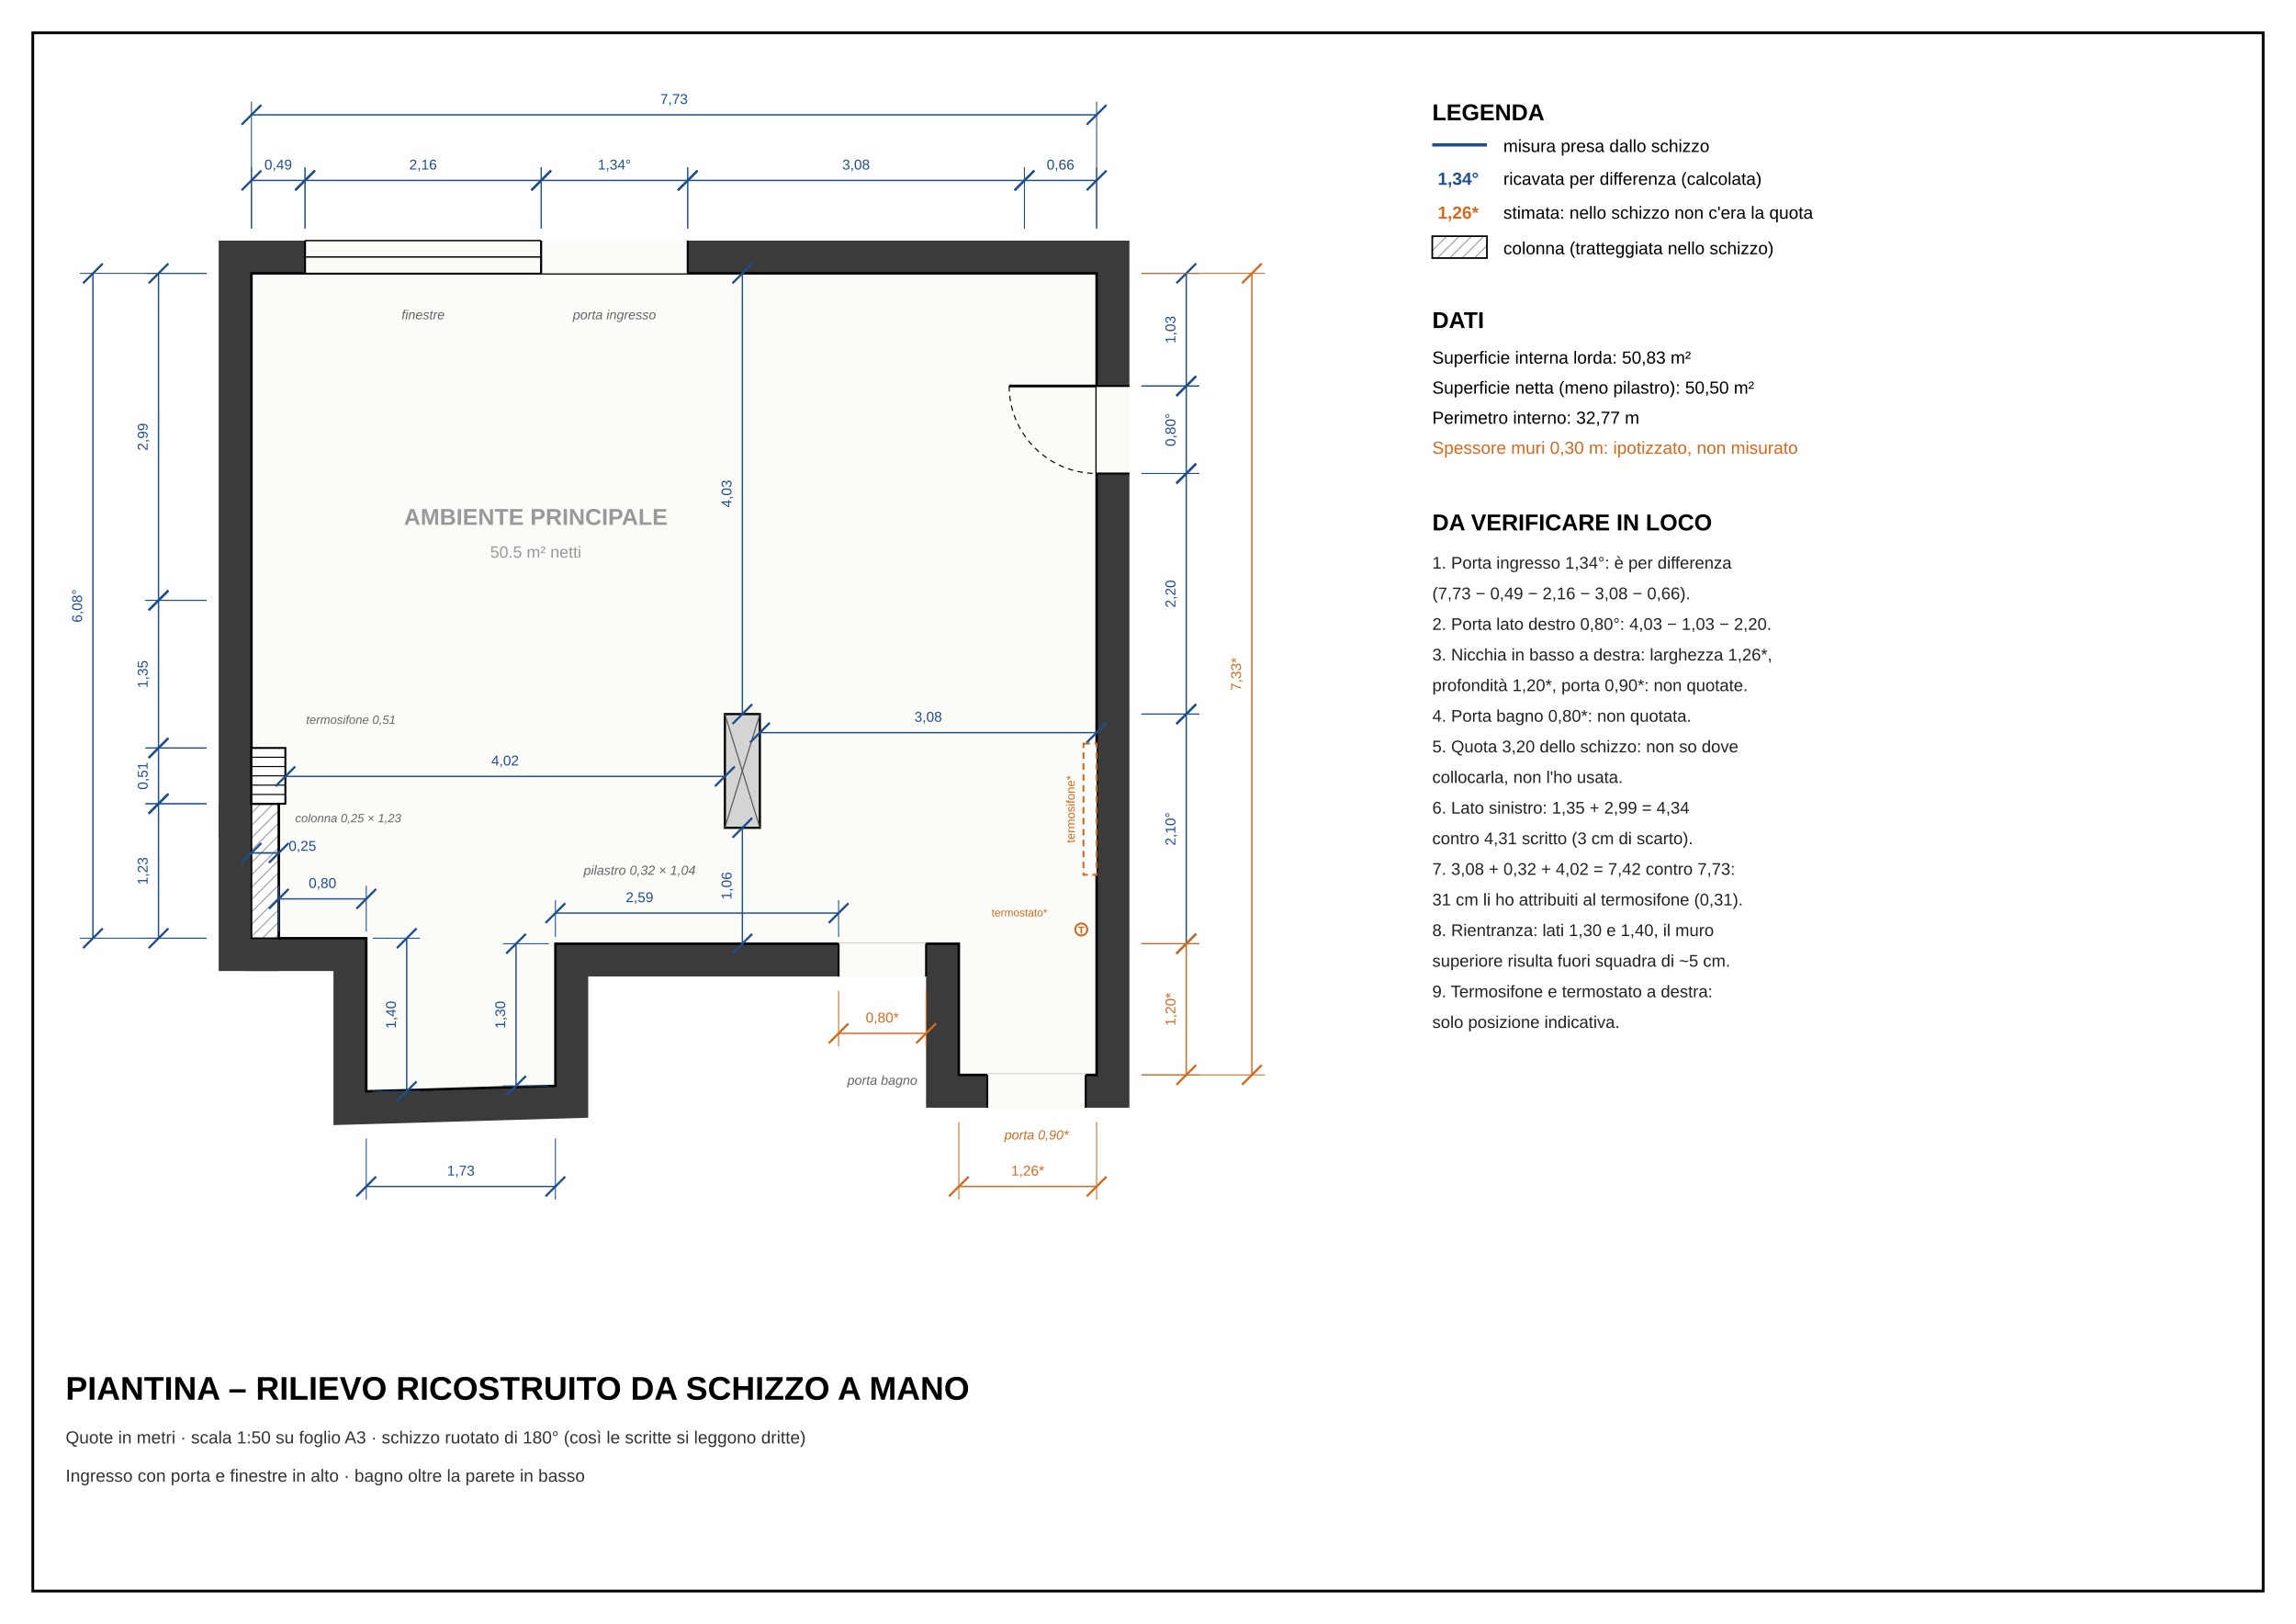
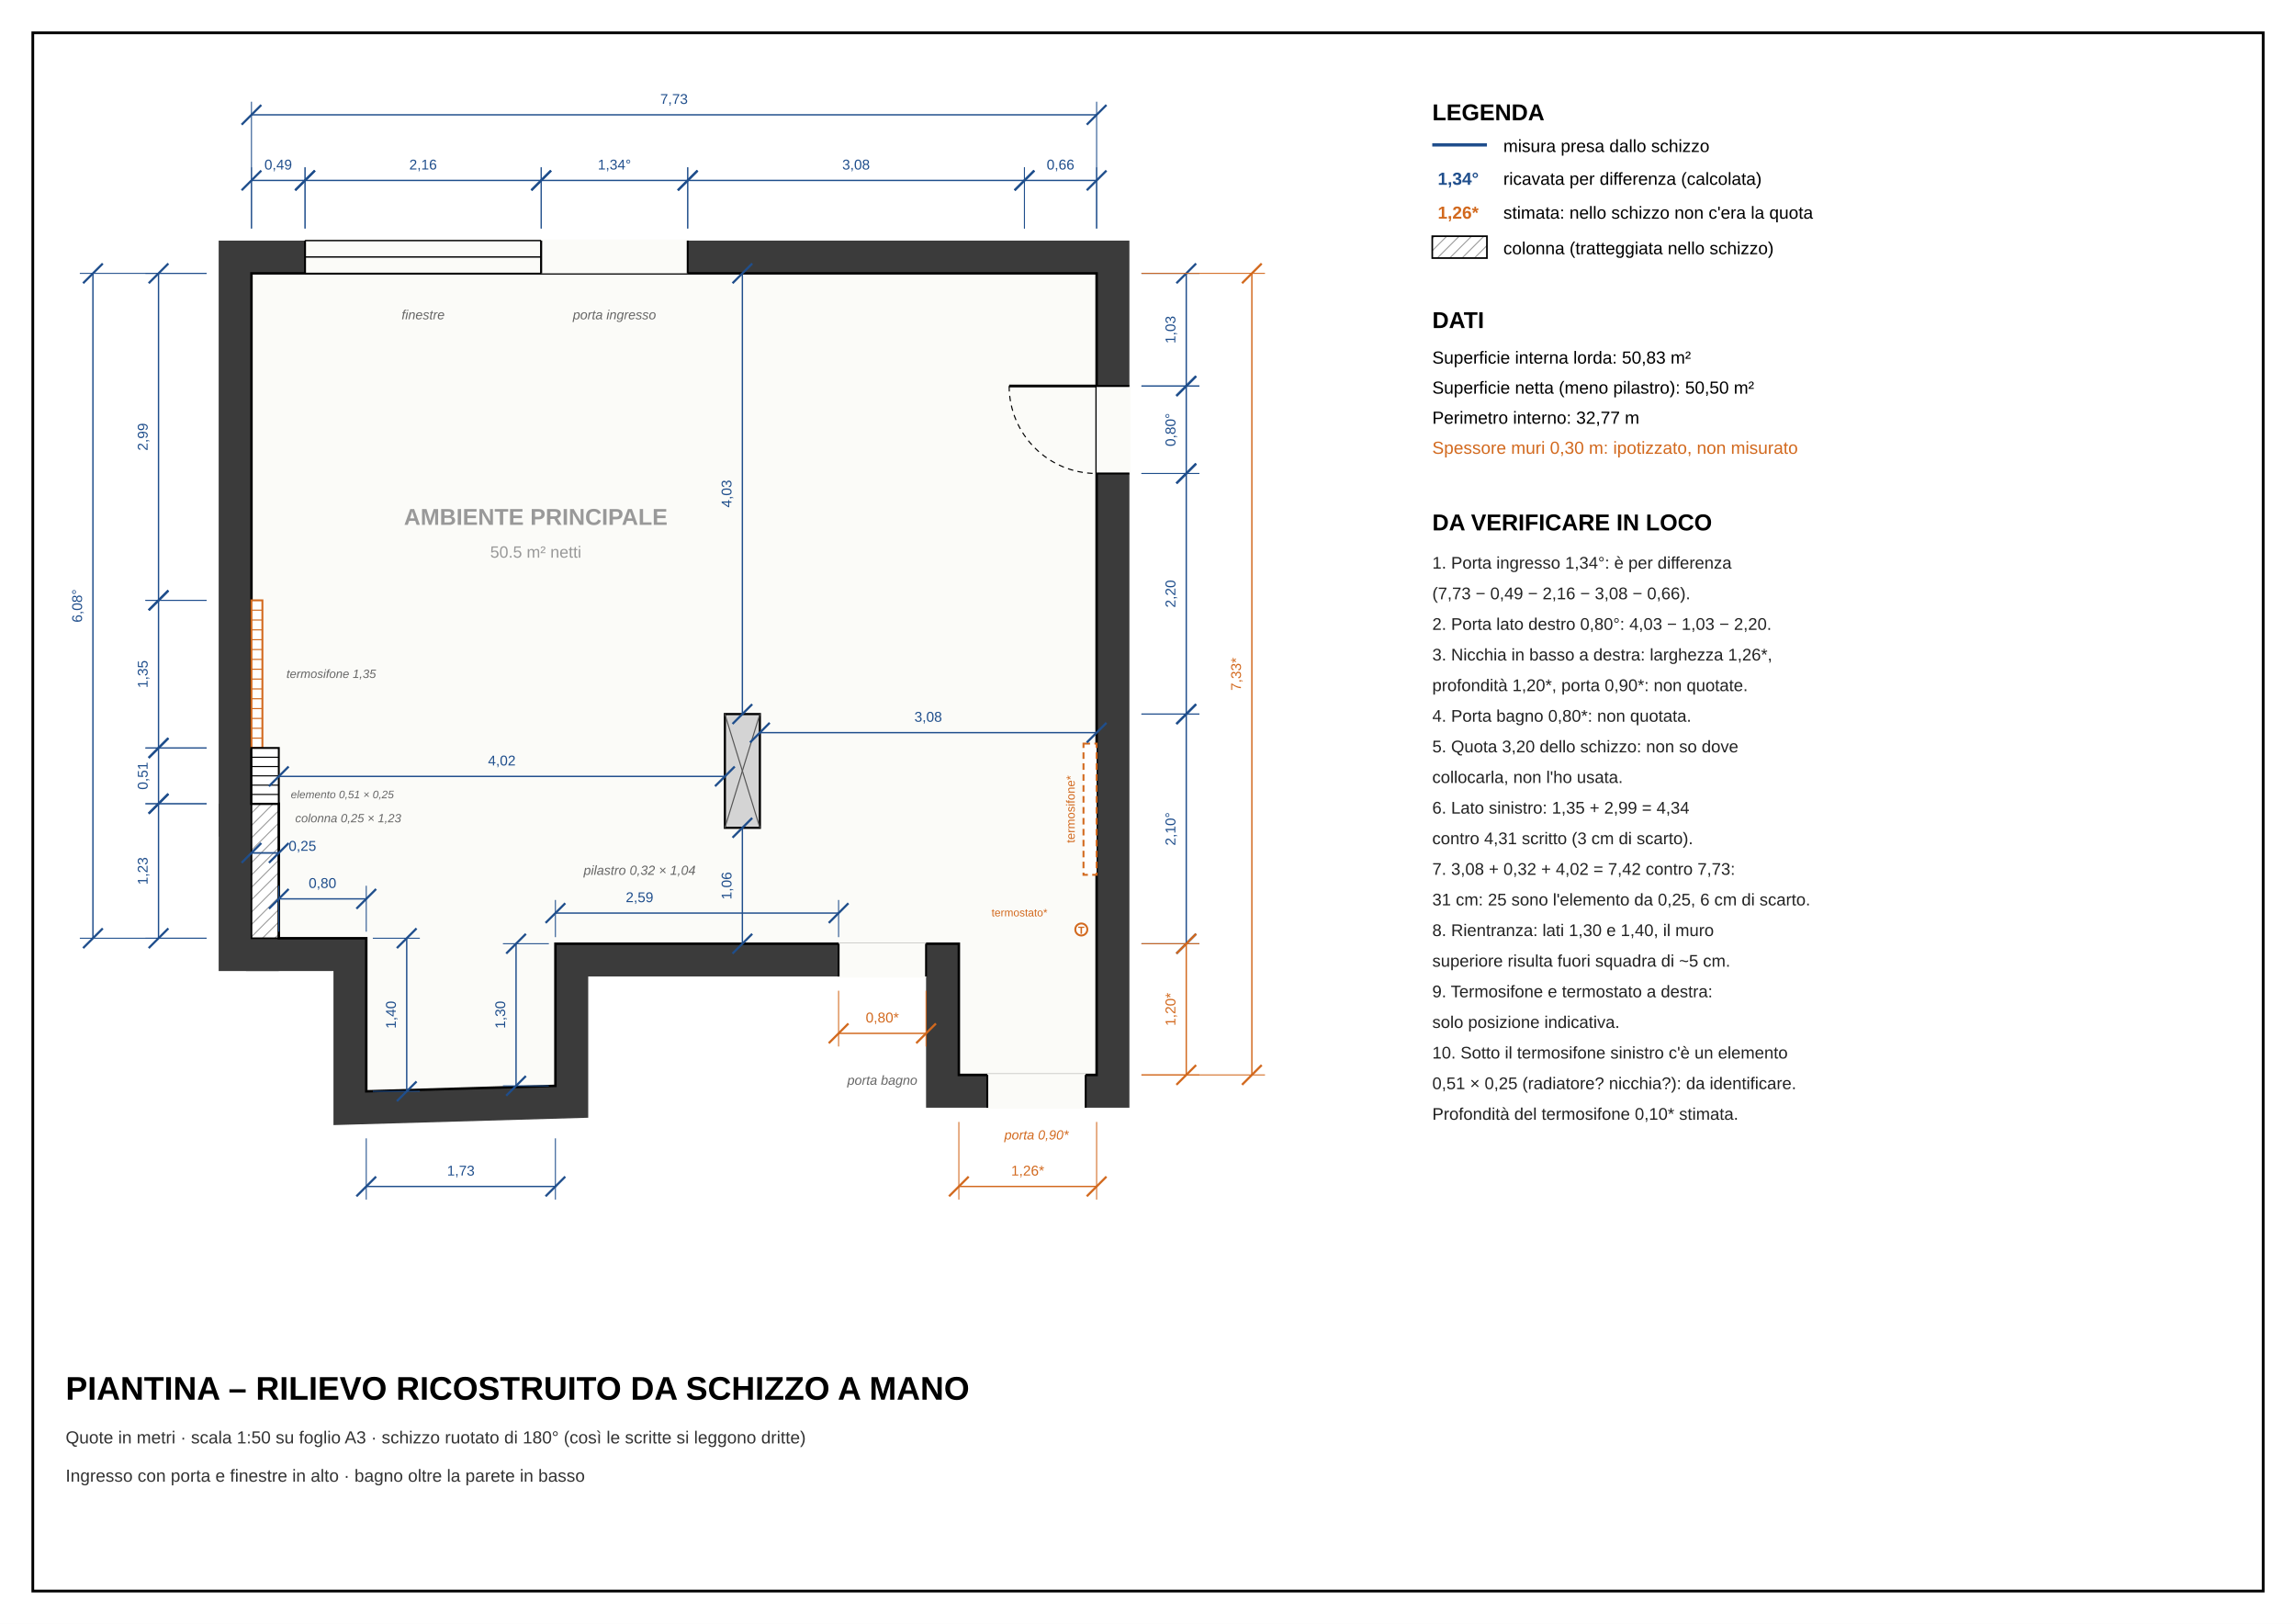
<svg xmlns="http://www.w3.org/2000/svg" width="420mm" height="297mm" viewBox="0 0 420 297" font-family="Arial, Helvetica, sans-serif">
  <defs>
    <pattern id="hatch" width="1.6" height="1.6" patternUnits="userSpaceOnUse" patternTransform="rotate(45)">
      <line x1="0" y1="0" x2="0" y2="1.6" stroke="#777" stroke-width="0.25" />
    </pattern>
  </defs>
  <rect width="420" height="297" fill="#ffffff" />
  <rect x="6" y="6" width="408" height="285" fill="none" stroke="#000" stroke-width="0.5" />
  <polygon points="46.00,50.00 200.60,50.00 200.60,196.60 175.40,196.60 175.40,172.60 101.60,172.60 101.60,198.60 67.00,199.60 67.00,171.60 51.00,171.60 51.00,147.00 46.00,147.00" fill="none" stroke="#3b3b3b" stroke-width="12.00" stroke-linejoin="miter" stroke-miterlimit="10" />
  <polygon points="46.00,50.00 200.60,50.00 200.60,196.60 175.40,196.60 175.40,172.60 101.60,172.60 101.60,198.60 67.00,199.60 67.00,171.60 51.00,171.60 51.00,147.00 46.00,147.00" fill="#fbfbf8" stroke="none" />
  <rect x="40.00" y="147.00" width="11.00" height="30.60" fill="#3b3b3b" stroke="none" stroke-width="0.25" />
  <rect x="46.00" y="147.00" width="5.00" height="24.60" fill="#fff" stroke="none" stroke-width="0.25" />
  <rect x="46.00" y="147.00" width="5.00" height="24.60" fill="url(#hatch)" stroke="#000" stroke-width="0.3" />
  <polygon points="46.00,50.00 200.60,50.00 200.60,196.60 175.40,196.60 175.40,172.60 101.60,172.60 101.60,198.60 67.00,199.60 67.00,171.60 51.00,171.60 51.00,147.00 46.00,147.00" fill="none" stroke="#000" stroke-width="0.45" stroke-linejoin="miter" />
  <rect x="55.80" y="43.80" width="43.20" height="6.20" fill="#fbfbf8" stroke="none" stroke-width="0.25" />
  <line x1="55.80" y1="44.00" x2="55.80" y2="50.00" stroke="#000" stroke-width="0.35" />
  <line x1="99.00" y1="44.00" x2="99.00" y2="50.00" stroke="#000" stroke-width="0.35" />
  <line x1="55.80" y1="44.00" x2="99.00" y2="44.00" stroke="#000" stroke-width="0.25" />
  <line x1="55.80" y1="47.00" x2="99.00" y2="47.00" stroke="#000" stroke-width="0.25" />
  <line x1="55.80" y1="50.00" x2="99.00" y2="50.00" stroke="#000" stroke-width="0.25" />
  <rect x="99.00" y="43.80" width="26.80" height="6.20" fill="#fbfbf8" stroke="none" stroke-width="0.25" />
  <line x1="99.00" y1="44.00" x2="99.00" y2="50.00" stroke="#000" stroke-width="0.35" />
  <line x1="125.80" y1="44.00" x2="125.80" y2="50.00" stroke="#000" stroke-width="0.35" />
  <rect x="200.60" y="70.60" width="6.20" height="16.00" fill="#fbfbf8" stroke="none" stroke-width="0.25" />
  <line x1="200.60" y1="70.60" x2="206.60" y2="70.60" stroke="#000" stroke-width="0.35" />
  <line x1="200.60" y1="86.60" x2="206.60" y2="86.60" stroke="#000" stroke-width="0.35" />
  <line x1="200.60" y1="70.60" x2="184.60" y2="70.60" stroke="#000" stroke-width="0.5" />
  <path d="M 184.60 70.60 A 16.00 16.00 0 0 0 200.60 86.60" fill="none" stroke="#000" stroke-width="0.2" stroke-dasharray="1 0.8" />
  <rect x="153.40" y="172.40" width="16.00" height="6.40" fill="#fbfbf8" stroke="none" stroke-width="0.25" />
  <line x1="153.40" y1="172.60" x2="153.40" y2="178.60" stroke="#000" stroke-width="0.35" />
  <line x1="169.40" y1="172.60" x2="169.40" y2="178.60" stroke="#000" stroke-width="0.35" />
  <rect x="180.60" y="196.40" width="18.00" height="6.40" fill="#fbfbf8" stroke="none" stroke-width="0.25" />
  <line x1="180.60" y1="196.60" x2="180.60" y2="202.60" stroke="#000" stroke-width="0.35" />
  <line x1="198.60" y1="196.60" x2="198.60" y2="202.60" stroke="#000" stroke-width="0.35" />
  <rect x="180.60" y="196.40" width="18.00" height="6.40" fill="none" stroke="none" stroke-width="0.25" />
  <rect x="132.60" y="130.60" width="6.40" height="20.80" fill="#d4d4d4" stroke="#000" stroke-width="0.4" />
  <line x1="132.60" y1="130.60" x2="139.00" y2="151.40" stroke="#555" stroke-width="0.2" />
  <line x1="139.00" y1="130.60" x2="132.60" y2="151.40" stroke="#555" stroke-width="0.2" />
-   <rect x="46.00" y="136.80" width="6.20" height="10.20" fill="#fff" stroke="#000" stroke-width="0.35" />
-   <line x1="46.00" y1="138.50" x2="52.20" y2="138.50" stroke="#000" stroke-width="0.2" />
-   <line x1="46.00" y1="140.20" x2="52.20" y2="140.20" stroke="#000" stroke-width="0.2" />
-   <line x1="46.00" y1="141.90" x2="52.20" y2="141.90" stroke="#000" stroke-width="0.2" />
-   <line x1="46.00" y1="143.60" x2="52.20" y2="143.60" stroke="#000" stroke-width="0.2" />
-   <line x1="46.00" y1="145.30" x2="52.20" y2="145.30" stroke="#000" stroke-width="0.2" />
+   <rect x="46.00" y="109.80" width="2.00" height="27.00" fill="#fff" stroke="#d2691e" stroke-width="0.35" />
+   <line x1="46.00" y1="111.60" x2="48.00" y2="111.60" stroke="#d2691e" stroke-width="0.2" />
+   <line x1="46.00" y1="113.40" x2="48.00" y2="113.40" stroke="#d2691e" stroke-width="0.2" />
+   <line x1="46.00" y1="115.20" x2="48.00" y2="115.20" stroke="#d2691e" stroke-width="0.2" />
+   <line x1="46.00" y1="117.00" x2="48.00" y2="117.00" stroke="#d2691e" stroke-width="0.2" />
+   <line x1="46.00" y1="118.80" x2="48.00" y2="118.80" stroke="#d2691e" stroke-width="0.2" />
+   <line x1="46.00" y1="120.60" x2="48.00" y2="120.60" stroke="#d2691e" stroke-width="0.2" />
+   <line x1="46.00" y1="122.40" x2="48.00" y2="122.40" stroke="#d2691e" stroke-width="0.2" />
+   <line x1="46.00" y1="124.20" x2="48.00" y2="124.20" stroke="#d2691e" stroke-width="0.2" />
+   <line x1="46.00" y1="126.00" x2="48.00" y2="126.00" stroke="#d2691e" stroke-width="0.2" />
+   <line x1="46.00" y1="127.80" x2="48.00" y2="127.80" stroke="#d2691e" stroke-width="0.2" />
+   <line x1="46.00" y1="129.60" x2="48.00" y2="129.60" stroke="#d2691e" stroke-width="0.2" />
+   <line x1="46.00" y1="131.40" x2="48.00" y2="131.40" stroke="#d2691e" stroke-width="0.2" />
+   <line x1="46.00" y1="133.20" x2="48.00" y2="133.20" stroke="#d2691e" stroke-width="0.2" />
+   <line x1="46.00" y1="135.00" x2="48.00" y2="135.00" stroke="#d2691e" stroke-width="0.2" />
+   <rect x="46.00" y="136.80" width="5.00" height="10.20" fill="#fff" stroke="#000" stroke-width="0.35" />
+   <line x1="46.00" y1="138.50" x2="51.00" y2="138.50" stroke="#000" stroke-width="0.2" />
+   <line x1="46.00" y1="140.20" x2="51.00" y2="140.20" stroke="#000" stroke-width="0.2" />
+   <line x1="46.00" y1="141.90" x2="51.00" y2="141.90" stroke="#000" stroke-width="0.2" />
+   <line x1="46.00" y1="143.60" x2="51.00" y2="143.60" stroke="#000" stroke-width="0.2" />
+   <line x1="46.00" y1="145.30" x2="51.00" y2="145.30" stroke="#000" stroke-width="0.2" />
  <rect x="198.20" y="136.00" width="2.40" height="24.00" fill="#fff" stroke="#d2691e" stroke-width="0.35" stroke-dasharray="1.2 0.8" />
  <text x="196.60" y="148.00" font-size="2.2" fill="#d2691e" text-anchor="middle" font-weight="normal" font-style="normal" transform="rotate(-90 196.60 148.00)">termosifone*</text>
  <circle cx="197.80" cy="170.00" r="1.1" fill="#fff" stroke="#d2691e" stroke-width="0.35" />
  <text x="197.80" y="170.80" font-size="1.9" fill="#d2691e" text-anchor="middle" font-weight="bold">T</text>
  <text x="191.60" y="167.60" font-size="2.0" fill="#d2691e" text-anchor="end" font-weight="normal" font-style="normal">termostato*</text>
  <text x="77.40" y="58.40" font-size="2.4" fill="#666666" text-anchor="middle" font-weight="normal" font-style="italic">finestre</text>
  <text x="112.40" y="58.40" font-size="2.4" fill="#666666" text-anchor="middle" font-weight="normal" font-style="italic">porta ingresso</text>
  <text x="117.00" y="160.00" font-size="2.4" fill="#666666" text-anchor="middle" font-weight="normal" font-style="italic">pilastro 0,32 × 1,04</text>
-   <text x="56.00" y="132.40" font-size="2.2" fill="#666666" text-anchor="start" font-weight="normal" font-style="italic">termosifone 0,51</text>
+   <text x="52.40" y="124.00" font-size="2.2" fill="#666666" text-anchor="start" font-weight="normal" font-style="italic">termosifone 1,35</text>
+   <text x="53.20" y="146.00" font-size="2.0" fill="#666666" text-anchor="start" font-weight="normal" font-style="italic">elemento 0,51 × 0,25</text>
  <text x="54.00" y="150.40" font-size="2.2" fill="#666666" text-anchor="start" font-weight="normal" font-style="italic">colonna 0,25 × 1,23</text>
  <text x="161.40" y="198.40" font-size="2.4" fill="#666666" text-anchor="middle" font-weight="normal" font-style="italic">porta bagno</text>
  <text x="189.60" y="208.40" font-size="2.4" fill="#d2691e" text-anchor="middle" font-weight="normal" font-style="italic">porta 0,90*</text>
  <text x="98.00" y="96.00" font-size="4.2" fill="#999" text-anchor="middle" font-weight="bold" font-style="normal">AMBIENTE PRINCIPALE</text>
  <text x="98.00" y="102.00" font-size="3.0" fill="#999" text-anchor="middle" font-weight="normal" font-style="normal">50.5 m² netti</text>
  <line x1="46.00" y1="41.80" x2="46.00" y2="30.60" stroke="#1f4e8c" stroke-width="0.18" />
  <line x1="55.80" y1="41.80" x2="55.80" y2="30.60" stroke="#1f4e8c" stroke-width="0.18" />
  <line x1="46.00" y1="33.00" x2="55.80" y2="33.00" stroke="#1f4e8c" stroke-width="0.25" />
  <line x1="44.20" y1="34.80" x2="47.80" y2="31.20" stroke="#1f4e8c" stroke-width="0.4" />
  <line x1="54.00" y1="34.80" x2="57.60" y2="31.20" stroke="#1f4e8c" stroke-width="0.4" />
  <text x="50.90" y="31.00" font-size="2.6" fill="#1f4e8c" text-anchor="middle" font-weight="normal" font-style="normal">0,49</text>
  <line x1="55.80" y1="41.80" x2="55.80" y2="30.60" stroke="#1f4e8c" stroke-width="0.18" />
  <line x1="99.00" y1="41.80" x2="99.00" y2="30.60" stroke="#1f4e8c" stroke-width="0.18" />
  <line x1="55.80" y1="33.00" x2="99.00" y2="33.00" stroke="#1f4e8c" stroke-width="0.25" />
  <line x1="54.00" y1="34.80" x2="57.60" y2="31.20" stroke="#1f4e8c" stroke-width="0.4" />
  <line x1="97.20" y1="34.80" x2="100.80" y2="31.20" stroke="#1f4e8c" stroke-width="0.4" />
  <text x="77.40" y="31.00" font-size="2.6" fill="#1f4e8c" text-anchor="middle" font-weight="normal" font-style="normal">2,16</text>
  <line x1="99.00" y1="41.80" x2="99.00" y2="30.60" stroke="#1f4e8c" stroke-width="0.18" />
  <line x1="125.80" y1="41.80" x2="125.80" y2="30.60" stroke="#1f4e8c" stroke-width="0.18" />
  <line x1="99.00" y1="33.00" x2="125.80" y2="33.00" stroke="#1f4e8c" stroke-width="0.25" />
  <line x1="97.20" y1="34.80" x2="100.80" y2="31.20" stroke="#1f4e8c" stroke-width="0.4" />
  <line x1="124.00" y1="34.80" x2="127.60" y2="31.20" stroke="#1f4e8c" stroke-width="0.4" />
  <text x="112.40" y="31.00" font-size="2.6" fill="#1f4e8c" text-anchor="middle" font-weight="normal" font-style="normal">1,34°</text>
  <line x1="125.80" y1="41.80" x2="125.80" y2="30.60" stroke="#1f4e8c" stroke-width="0.18" />
  <line x1="187.40" y1="41.80" x2="187.40" y2="30.60" stroke="#1f4e8c" stroke-width="0.18" />
  <line x1="125.80" y1="33.00" x2="187.40" y2="33.00" stroke="#1f4e8c" stroke-width="0.25" />
  <line x1="124.00" y1="34.80" x2="127.60" y2="31.20" stroke="#1f4e8c" stroke-width="0.4" />
  <line x1="185.60" y1="34.80" x2="189.20" y2="31.20" stroke="#1f4e8c" stroke-width="0.4" />
  <text x="156.60" y="31.00" font-size="2.6" fill="#1f4e8c" text-anchor="middle" font-weight="normal" font-style="normal">3,08</text>
  <line x1="187.40" y1="41.80" x2="187.40" y2="30.60" stroke="#1f4e8c" stroke-width="0.18" />
  <line x1="200.60" y1="41.80" x2="200.60" y2="30.60" stroke="#1f4e8c" stroke-width="0.18" />
  <line x1="187.40" y1="33.00" x2="200.60" y2="33.00" stroke="#1f4e8c" stroke-width="0.25" />
  <line x1="185.60" y1="34.80" x2="189.20" y2="31.20" stroke="#1f4e8c" stroke-width="0.4" />
  <line x1="198.80" y1="34.80" x2="202.40" y2="31.20" stroke="#1f4e8c" stroke-width="0.4" />
  <text x="194.00" y="31.00" font-size="2.6" fill="#1f4e8c" text-anchor="middle" font-weight="normal" font-style="normal">0,66</text>
  <line x1="46.00" y1="41.80" x2="46.00" y2="18.60" stroke="#1f4e8c" stroke-width="0.18" />
  <line x1="200.60" y1="41.80" x2="200.60" y2="18.60" stroke="#1f4e8c" stroke-width="0.18" />
  <line x1="46.00" y1="21.00" x2="200.60" y2="21.00" stroke="#1f4e8c" stroke-width="0.25" />
  <line x1="44.20" y1="22.80" x2="47.80" y2="19.20" stroke="#1f4e8c" stroke-width="0.4" />
  <line x1="198.80" y1="22.80" x2="202.40" y2="19.20" stroke="#1f4e8c" stroke-width="0.4" />
  <text x="123.30" y="19.00" font-size="2.6" fill="#1f4e8c" text-anchor="middle" font-weight="normal" font-style="normal">7,73</text>
  <line x1="208.80" y1="50.00" x2="219.40" y2="50.00" stroke="#1f4e8c" stroke-width="0.18" />
  <line x1="208.80" y1="70.60" x2="219.40" y2="70.60" stroke="#1f4e8c" stroke-width="0.18" />
  <line x1="217.00" y1="50.00" x2="217.00" y2="70.60" stroke="#1f4e8c" stroke-width="0.25" />
  <line x1="215.20" y1="51.80" x2="218.80" y2="48.20" stroke="#1f4e8c" stroke-width="0.4" />
  <line x1="215.20" y1="72.40" x2="218.80" y2="68.80" stroke="#1f4e8c" stroke-width="0.4" />
  <text x="215.00" y="60.30" font-size="2.6" fill="#1f4e8c" text-anchor="middle" font-weight="normal" font-style="normal" transform="rotate(-90 215.00 60.30)">1,03</text>
  <line x1="208.80" y1="70.60" x2="219.40" y2="70.60" stroke="#1f4e8c" stroke-width="0.18" />
  <line x1="208.80" y1="86.60" x2="219.40" y2="86.60" stroke="#1f4e8c" stroke-width="0.18" />
  <line x1="217.00" y1="70.60" x2="217.00" y2="86.60" stroke="#1f4e8c" stroke-width="0.25" />
  <line x1="215.20" y1="72.40" x2="218.80" y2="68.80" stroke="#1f4e8c" stroke-width="0.4" />
  <line x1="215.20" y1="88.40" x2="218.80" y2="84.80" stroke="#1f4e8c" stroke-width="0.4" />
  <text x="215.00" y="78.60" font-size="2.6" fill="#1f4e8c" text-anchor="middle" font-weight="normal" font-style="normal" transform="rotate(-90 215.00 78.60)">0,80°</text>
  <line x1="208.80" y1="86.60" x2="219.40" y2="86.60" stroke="#1f4e8c" stroke-width="0.18" />
  <line x1="208.80" y1="130.60" x2="219.40" y2="130.60" stroke="#1f4e8c" stroke-width="0.18" />
  <line x1="217.00" y1="86.60" x2="217.00" y2="130.60" stroke="#1f4e8c" stroke-width="0.25" />
  <line x1="215.20" y1="88.40" x2="218.80" y2="84.80" stroke="#1f4e8c" stroke-width="0.4" />
  <line x1="215.20" y1="132.40" x2="218.80" y2="128.80" stroke="#1f4e8c" stroke-width="0.4" />
  <text x="215.00" y="108.60" font-size="2.6" fill="#1f4e8c" text-anchor="middle" font-weight="normal" font-style="normal" transform="rotate(-90 215.00 108.60)">2,20</text>
  <line x1="208.80" y1="130.60" x2="219.40" y2="130.60" stroke="#1f4e8c" stroke-width="0.18" />
  <line x1="208.80" y1="172.60" x2="219.40" y2="172.60" stroke="#1f4e8c" stroke-width="0.18" />
  <line x1="217.00" y1="130.60" x2="217.00" y2="172.60" stroke="#1f4e8c" stroke-width="0.25" />
  <line x1="215.20" y1="132.40" x2="218.80" y2="128.80" stroke="#1f4e8c" stroke-width="0.4" />
  <line x1="215.20" y1="174.40" x2="218.80" y2="170.80" stroke="#1f4e8c" stroke-width="0.4" />
  <text x="215.00" y="151.60" font-size="2.6" fill="#1f4e8c" text-anchor="middle" font-weight="normal" font-style="normal" transform="rotate(-90 215.00 151.60)">2,10°</text>
  <line x1="208.80" y1="172.60" x2="219.40" y2="172.60" stroke="#d2691e" stroke-width="0.18" />
  <line x1="208.80" y1="196.60" x2="219.40" y2="196.60" stroke="#d2691e" stroke-width="0.18" />
  <line x1="217.00" y1="172.60" x2="217.00" y2="196.60" stroke="#d2691e" stroke-width="0.25" />
  <line x1="215.20" y1="174.40" x2="218.80" y2="170.80" stroke="#d2691e" stroke-width="0.4" />
  <line x1="215.20" y1="198.40" x2="218.80" y2="194.80" stroke="#d2691e" stroke-width="0.4" />
  <text x="215.00" y="184.60" font-size="2.6" fill="#d2691e" text-anchor="middle" font-weight="normal" font-style="normal" transform="rotate(-90 215.00 184.60)">1,20*</text>
  <line x1="208.80" y1="50.00" x2="231.40" y2="50.00" stroke="#d2691e" stroke-width="0.18" />
  <line x1="208.80" y1="196.60" x2="231.40" y2="196.60" stroke="#d2691e" stroke-width="0.18" />
  <line x1="229.00" y1="50.00" x2="229.00" y2="196.60" stroke="#d2691e" stroke-width="0.25" />
  <line x1="227.20" y1="51.80" x2="230.80" y2="48.20" stroke="#d2691e" stroke-width="0.4" />
  <line x1="227.20" y1="198.40" x2="230.80" y2="194.80" stroke="#d2691e" stroke-width="0.4" />
  <text x="227.00" y="123.30" font-size="2.6" fill="#d2691e" text-anchor="middle" font-weight="normal" font-style="normal" transform="rotate(-90 227.00 123.30)">7,33*</text>
  <line x1="37.80" y1="50.00" x2="26.60" y2="50.00" stroke="#1f4e8c" stroke-width="0.18" />
  <line x1="37.80" y1="109.80" x2="26.60" y2="109.80" stroke="#1f4e8c" stroke-width="0.18" />
  <line x1="29.00" y1="50.00" x2="29.00" y2="109.80" stroke="#1f4e8c" stroke-width="0.25" />
  <line x1="27.20" y1="51.80" x2="30.80" y2="48.20" stroke="#1f4e8c" stroke-width="0.4" />
  <line x1="27.20" y1="111.60" x2="30.80" y2="108.00" stroke="#1f4e8c" stroke-width="0.4" />
  <text x="27.00" y="79.90" font-size="2.6" fill="#1f4e8c" text-anchor="middle" font-weight="normal" font-style="normal" transform="rotate(-90 27.00 79.90)">2,99</text>
  <line x1="37.80" y1="109.80" x2="26.60" y2="109.80" stroke="#1f4e8c" stroke-width="0.18" />
  <line x1="37.80" y1="136.80" x2="26.60" y2="136.80" stroke="#1f4e8c" stroke-width="0.18" />
  <line x1="29.00" y1="109.80" x2="29.00" y2="136.80" stroke="#1f4e8c" stroke-width="0.25" />
  <line x1="27.20" y1="111.60" x2="30.80" y2="108.00" stroke="#1f4e8c" stroke-width="0.4" />
  <line x1="27.20" y1="138.60" x2="30.80" y2="135.00" stroke="#1f4e8c" stroke-width="0.4" />
  <text x="27.00" y="123.30" font-size="2.6" fill="#1f4e8c" text-anchor="middle" font-weight="normal" font-style="normal" transform="rotate(-90 27.00 123.30)">1,35</text>
  <line x1="37.80" y1="136.80" x2="26.60" y2="136.80" stroke="#1f4e8c" stroke-width="0.18" />
  <line x1="37.80" y1="147.00" x2="26.60" y2="147.00" stroke="#1f4e8c" stroke-width="0.18" />
  <line x1="29.00" y1="136.80" x2="29.00" y2="147.00" stroke="#1f4e8c" stroke-width="0.25" />
  <line x1="27.20" y1="138.60" x2="30.80" y2="135.00" stroke="#1f4e8c" stroke-width="0.4" />
  <line x1="27.20" y1="148.80" x2="30.80" y2="145.20" stroke="#1f4e8c" stroke-width="0.4" />
  <text x="27.00" y="141.90" font-size="2.6" fill="#1f4e8c" text-anchor="middle" font-weight="normal" font-style="normal" transform="rotate(-90 27.00 141.90)">0,51</text>
  <line x1="37.80" y1="147.00" x2="26.60" y2="147.00" stroke="#1f4e8c" stroke-width="0.18" />
  <line x1="37.80" y1="171.60" x2="26.60" y2="171.60" stroke="#1f4e8c" stroke-width="0.18" />
  <line x1="29.00" y1="147.00" x2="29.00" y2="171.60" stroke="#1f4e8c" stroke-width="0.25" />
  <line x1="27.20" y1="148.80" x2="30.80" y2="145.20" stroke="#1f4e8c" stroke-width="0.4" />
  <line x1="27.20" y1="173.40" x2="30.80" y2="169.80" stroke="#1f4e8c" stroke-width="0.4" />
  <text x="27.00" y="159.30" font-size="2.6" fill="#1f4e8c" text-anchor="middle" font-weight="normal" font-style="normal" transform="rotate(-90 27.00 159.30)">1,23</text>
  <line x1="37.80" y1="50.00" x2="14.60" y2="50.00" stroke="#1f4e8c" stroke-width="0.18" />
  <line x1="37.80" y1="171.60" x2="14.60" y2="171.60" stroke="#1f4e8c" stroke-width="0.18" />
  <line x1="17.00" y1="50.00" x2="17.00" y2="171.60" stroke="#1f4e8c" stroke-width="0.25" />
  <line x1="15.20" y1="51.80" x2="18.80" y2="48.20" stroke="#1f4e8c" stroke-width="0.4" />
  <line x1="15.20" y1="173.40" x2="18.80" y2="169.80" stroke="#1f4e8c" stroke-width="0.4" />
  <text x="15.00" y="110.80" font-size="2.6" fill="#1f4e8c" text-anchor="middle" font-weight="normal" font-style="normal" transform="rotate(-90 15.00 110.80)">6,08°</text>
  <line x1="139.00" y1="134.00" x2="200.60" y2="134.00" stroke="#1f4e8c" stroke-width="0.25" />
  <line x1="137.20" y1="135.80" x2="140.80" y2="132.20" stroke="#1f4e8c" stroke-width="0.4" />
  <line x1="198.80" y1="135.80" x2="202.40" y2="132.20" stroke="#1f4e8c" stroke-width="0.4" />
  <text x="169.80" y="132.00" font-size="2.6" fill="#1f4e8c" text-anchor="middle" font-weight="normal" font-style="normal">3,08</text>
-   <line x1="52.20" y1="142.00" x2="132.60" y2="142.00" stroke="#1f4e8c" stroke-width="0.25" />
-   <line x1="50.40" y1="143.80" x2="54.00" y2="140.20" stroke="#1f4e8c" stroke-width="0.4" />
+   <line x1="51.00" y1="142.00" x2="132.60" y2="142.00" stroke="#1f4e8c" stroke-width="0.25" />
+   <line x1="49.20" y1="143.80" x2="52.80" y2="140.20" stroke="#1f4e8c" stroke-width="0.4" />
  <line x1="130.80" y1="143.80" x2="134.40" y2="140.20" stroke="#1f4e8c" stroke-width="0.4" />
-   <text x="92.40" y="140.00" font-size="2.6" fill="#1f4e8c" text-anchor="middle" font-weight="normal" font-style="normal">4,02</text>
+   <text x="91.80" y="140.00" font-size="2.6" fill="#1f4e8c" text-anchor="middle" font-weight="normal" font-style="normal">4,02</text>
  <line x1="135.80" y1="50.00" x2="135.80" y2="130.60" stroke="#1f4e8c" stroke-width="0.25" />
  <line x1="134.00" y1="51.80" x2="137.60" y2="48.20" stroke="#1f4e8c" stroke-width="0.4" />
  <line x1="134.00" y1="132.40" x2="137.60" y2="128.80" stroke="#1f4e8c" stroke-width="0.4" />
  <text x="133.80" y="90.30" font-size="2.6" fill="#1f4e8c" text-anchor="middle" font-weight="normal" font-style="normal" transform="rotate(-90 133.80 90.30)">4,03</text>
  <line x1="135.80" y1="151.40" x2="135.80" y2="172.60" stroke="#1f4e8c" stroke-width="0.25" />
  <line x1="134.00" y1="153.20" x2="137.60" y2="149.60" stroke="#1f4e8c" stroke-width="0.4" />
  <line x1="134.00" y1="174.40" x2="137.60" y2="170.80" stroke="#1f4e8c" stroke-width="0.4" />
  <text x="133.80" y="162.00" font-size="2.6" fill="#1f4e8c" text-anchor="middle" font-weight="normal" font-style="normal" transform="rotate(-90 133.80 162.00)">1,06</text>
  <line x1="46.00" y1="156.00" x2="51.00" y2="156.00" stroke="#1f4e8c" stroke-width="0.3" />
  <line x1="44.20" y1="157.80" x2="47.80" y2="154.20" stroke="#1f4e8c" stroke-width="0.4" />
  <line x1="49.20" y1="157.80" x2="52.80" y2="154.20" stroke="#1f4e8c" stroke-width="0.4" />
  <text x="52.80" y="155.60" font-size="2.6" fill="#1f4e8c" text-anchor="start" font-weight="normal" font-style="normal">0,25</text>
  <line x1="51.00" y1="170.40" x2="51.00" y2="162.00" stroke="#1f4e8c" stroke-width="0.18" />
  <line x1="67.00" y1="170.40" x2="67.00" y2="162.00" stroke="#1f4e8c" stroke-width="0.18" />
  <line x1="51.00" y1="164.40" x2="67.00" y2="164.40" stroke="#1f4e8c" stroke-width="0.25" />
  <line x1="49.20" y1="166.20" x2="52.80" y2="162.60" stroke="#1f4e8c" stroke-width="0.4" />
  <line x1="65.20" y1="166.20" x2="68.80" y2="162.60" stroke="#1f4e8c" stroke-width="0.4" />
  <text x="59.00" y="162.40" font-size="2.6" fill="#1f4e8c" text-anchor="middle" font-weight="normal" font-style="normal">0,80</text>
  <line x1="101.60" y1="171.40" x2="101.60" y2="164.60" stroke="#1f4e8c" stroke-width="0.18" />
  <line x1="153.40" y1="171.40" x2="153.40" y2="164.60" stroke="#1f4e8c" stroke-width="0.18" />
  <line x1="101.60" y1="167.00" x2="153.40" y2="167.00" stroke="#1f4e8c" stroke-width="0.25" />
  <line x1="99.80" y1="168.80" x2="103.40" y2="165.20" stroke="#1f4e8c" stroke-width="0.4" />
  <line x1="151.60" y1="168.80" x2="155.20" y2="165.20" stroke="#1f4e8c" stroke-width="0.4" />
  <text x="117.00" y="165.00" font-size="2.6" fill="#1f4e8c" text-anchor="middle" font-weight="normal" font-style="normal">2,59</text>
  <line x1="68.20" y1="171.60" x2="76.80" y2="171.60" stroke="#1f4e8c" stroke-width="0.18" />
  <line x1="68.20" y1="199.60" x2="76.80" y2="199.60" stroke="#1f4e8c" stroke-width="0.18" />
  <line x1="74.40" y1="171.60" x2="74.40" y2="199.60" stroke="#1f4e8c" stroke-width="0.25" />
  <line x1="72.60" y1="173.40" x2="76.20" y2="169.80" stroke="#1f4e8c" stroke-width="0.4" />
  <line x1="72.60" y1="201.40" x2="76.20" y2="197.80" stroke="#1f4e8c" stroke-width="0.4" />
  <text x="72.40" y="185.60" font-size="2.6" fill="#1f4e8c" text-anchor="middle" font-weight="normal" font-style="normal" transform="rotate(-90 72.40 185.60)">1,40</text>
  <line x1="100.40" y1="172.60" x2="92.00" y2="172.60" stroke="#1f4e8c" stroke-width="0.18" />
  <line x1="100.40" y1="198.60" x2="92.00" y2="198.60" stroke="#1f4e8c" stroke-width="0.18" />
  <line x1="94.40" y1="172.60" x2="94.40" y2="198.60" stroke="#1f4e8c" stroke-width="0.25" />
  <line x1="92.60" y1="174.40" x2="96.20" y2="170.80" stroke="#1f4e8c" stroke-width="0.4" />
  <line x1="92.60" y1="200.40" x2="96.20" y2="196.80" stroke="#1f4e8c" stroke-width="0.4" />
  <text x="92.40" y="185.60" font-size="2.6" fill="#1f4e8c" text-anchor="middle" font-weight="normal" font-style="normal" transform="rotate(-90 92.40 185.60)">1,30</text>
  <line x1="67.00" y1="208.20" x2="67.00" y2="219.40" stroke="#1f4e8c" stroke-width="0.18" />
  <line x1="101.60" y1="208.20" x2="101.60" y2="219.40" stroke="#1f4e8c" stroke-width="0.18" />
  <line x1="67.00" y1="217.00" x2="101.60" y2="217.00" stroke="#1f4e8c" stroke-width="0.25" />
  <line x1="65.20" y1="218.80" x2="68.80" y2="215.20" stroke="#1f4e8c" stroke-width="0.4" />
  <line x1="99.80" y1="218.80" x2="103.40" y2="215.20" stroke="#1f4e8c" stroke-width="0.4" />
  <text x="84.30" y="215.00" font-size="2.6" fill="#1f4e8c" text-anchor="middle" font-weight="normal" font-style="normal">1,73</text>
  <line x1="153.40" y1="181.20" x2="153.40" y2="191.40" stroke="#d2691e" stroke-width="0.18" />
  <line x1="169.40" y1="181.20" x2="169.40" y2="191.40" stroke="#d2691e" stroke-width="0.18" />
  <line x1="153.40" y1="189.00" x2="169.40" y2="189.00" stroke="#d2691e" stroke-width="0.25" />
  <line x1="151.60" y1="190.80" x2="155.20" y2="187.20" stroke="#d2691e" stroke-width="0.4" />
  <line x1="167.60" y1="190.80" x2="171.20" y2="187.20" stroke="#d2691e" stroke-width="0.4" />
  <text x="161.40" y="187.00" font-size="2.6" fill="#d2691e" text-anchor="middle" font-weight="normal" font-style="normal">0,80*</text>
  <line x1="175.40" y1="205.20" x2="175.40" y2="219.40" stroke="#d2691e" stroke-width="0.18" />
  <line x1="200.60" y1="205.20" x2="200.60" y2="219.40" stroke="#d2691e" stroke-width="0.18" />
  <line x1="175.40" y1="217.00" x2="200.60" y2="217.00" stroke="#d2691e" stroke-width="0.25" />
  <line x1="173.60" y1="218.80" x2="177.20" y2="215.20" stroke="#d2691e" stroke-width="0.4" />
  <line x1="198.80" y1="218.80" x2="202.40" y2="215.20" stroke="#d2691e" stroke-width="0.4" />
  <text x="188.00" y="215.00" font-size="2.6" fill="#d2691e" text-anchor="middle" font-weight="normal" font-style="normal">1,26*</text>
  <text x="12.00" y="256.00" font-size="6.0" fill="#000" text-anchor="start" font-weight="bold">PIANTINA – RILIEVO RICOSTRUITO DA SCHIZZO A MANO</text>
  <text x="12.00" y="264.00" font-size="3.2" fill="#333" text-anchor="start" font-weight="normal">Quote in metri · scala 1:50 su foglio A3 · schizzo ruotato di 180° (così le scritte si leggono dritte)</text>
  <text x="12.00" y="271.00" font-size="3.2" fill="#333" text-anchor="start" font-weight="normal">Ingresso con porta e finestre in alto · bagno oltre la parete in basso</text>
  <text x="262.00" y="22.00" font-size="4.2" fill="#000" text-anchor="start" font-weight="bold">LEGENDA</text>
  <line x1="262" y1="26.5" x2="272" y2="26.5" stroke="#1f4e8c" stroke-width="0.6" />
  <text x="275.00" y="27.80" font-size="3.2" fill="#000" text-anchor="start" font-weight="normal">misura presa dallo schizzo</text>
  <text x="263.00" y="33.80" font-size="3.2" fill="#1f4e8c" text-anchor="start" font-weight="bold">1,34°</text>
  <text x="275.00" y="33.80" font-size="3.2" fill="#000" text-anchor="start" font-weight="normal">ricavata per differenza (calcolata)</text>
  <text x="263.00" y="40.00" font-size="3.2" fill="#d2691e" text-anchor="start" font-weight="bold">1,26*</text>
  <text x="275.00" y="40.00" font-size="3.2" fill="#000" text-anchor="start" font-weight="normal">stimata: nello schizzo non c'era la quota</text>
  <rect x="262" y="43.2" width="10" height="4" fill="url(#hatch)" stroke="#000" stroke-width="0.3" />
  <text x="275.00" y="46.50" font-size="3.2" fill="#000" text-anchor="start" font-weight="normal">colonna (tratteggiata nello schizzo)</text>
  <text x="262.00" y="60.00" font-size="4.2" fill="#000" text-anchor="start" font-weight="bold">DATI</text>
  <text x="262.00" y="66.50" font-size="3.2" fill="#000" text-anchor="start" font-weight="normal">Superficie interna lorda: 50,83 m²</text>
  <text x="262.00" y="72.00" font-size="3.2" fill="#000" text-anchor="start" font-weight="normal">Superficie netta (meno pilastro): 50,50 m²</text>
  <text x="262.00" y="77.50" font-size="3.2" fill="#000" text-anchor="start" font-weight="normal">Perimetro interno: 32,77 m</text>
  <text x="262.00" y="83.00" font-size="3.2" fill="#d2691e" text-anchor="start" font-weight="normal">Spessore muri 0,30 m: ipotizzato, non misurato</text>
  <text x="262.00" y="97.00" font-size="4.2" fill="#000" text-anchor="start" font-weight="bold">DA VERIFICARE IN LOCO</text>
  <text x="262.00" y="104.00" font-size="3.1" fill="#222" text-anchor="start" font-weight="normal">1. Porta ingresso 1,34°: è per differenza</text>
  <text x="262.00" y="109.60" font-size="3.1" fill="#222" text-anchor="start" font-weight="normal">    (7,73 − 0,49 − 2,16 − 3,08 − 0,66).</text>
  <text x="262.00" y="115.20" font-size="3.1" fill="#222" text-anchor="start" font-weight="normal">2. Porta lato destro 0,80°: 4,03 − 1,03 − 2,20.</text>
  <text x="262.00" y="120.80" font-size="3.1" fill="#222" text-anchor="start" font-weight="normal">3. Nicchia in basso a destra: larghezza 1,26*,</text>
  <text x="262.00" y="126.40" font-size="3.1" fill="#222" text-anchor="start" font-weight="normal">    profondità 1,20*, porta 0,90*: non quotate.</text>
  <text x="262.00" y="132.00" font-size="3.1" fill="#222" text-anchor="start" font-weight="normal">4. Porta bagno 0,80*: non quotata.</text>
  <text x="262.00" y="137.60" font-size="3.1" fill="#222" text-anchor="start" font-weight="normal">5. Quota 3,20 dello schizzo: non so dove</text>
  <text x="262.00" y="143.20" font-size="3.1" fill="#222" text-anchor="start" font-weight="normal">    collocarla, non l'ho usata.</text>
  <text x="262.00" y="148.80" font-size="3.1" fill="#222" text-anchor="start" font-weight="normal">6. Lato sinistro: 1,35 + 2,99 = 4,34</text>
  <text x="262.00" y="154.40" font-size="3.1" fill="#222" text-anchor="start" font-weight="normal">    contro 4,31 scritto (3 cm di scarto).</text>
  <text x="262.00" y="160.00" font-size="3.1" fill="#222" text-anchor="start" font-weight="normal">7. 3,08 + 0,32 + 4,02 = 7,42 contro 7,73:</text>
-   <text x="262.00" y="165.60" font-size="3.1" fill="#222" text-anchor="start" font-weight="normal">    31 cm li ho attribuiti al termosifone (0,31).</text>
+   <text x="262.00" y="165.60" font-size="3.1" fill="#222" text-anchor="start" font-weight="normal">    31 cm: 25 sono l'elemento da 0,25, 6 cm di scarto.</text>
  <text x="262.00" y="171.20" font-size="3.1" fill="#222" text-anchor="start" font-weight="normal">8. Rientranza: lati 1,30 e 1,40, il muro</text>
  <text x="262.00" y="176.80" font-size="3.1" fill="#222" text-anchor="start" font-weight="normal">    superiore risulta fuori squadra di ~5 cm.</text>
  <text x="262.00" y="182.40" font-size="3.1" fill="#222" text-anchor="start" font-weight="normal">9. Termosifone e termostato a destra:</text>
  <text x="262.00" y="188.00" font-size="3.1" fill="#222" text-anchor="start" font-weight="normal">    solo posizione indicativa.</text>
+   <text x="262.00" y="193.60" font-size="3.1" fill="#222" text-anchor="start" font-weight="normal">10. Sotto il termosifone sinistro c'è un elemento</text>
+   <text x="262.00" y="199.20" font-size="3.1" fill="#222" text-anchor="start" font-weight="normal">    0,51 × 0,25 (radiatore? nicchia?): da identificare.</text>
+   <text x="262.00" y="204.80" font-size="3.1" fill="#222" text-anchor="start" font-weight="normal">    Profondità del termosifone 0,10* stimata.</text>
</svg>
